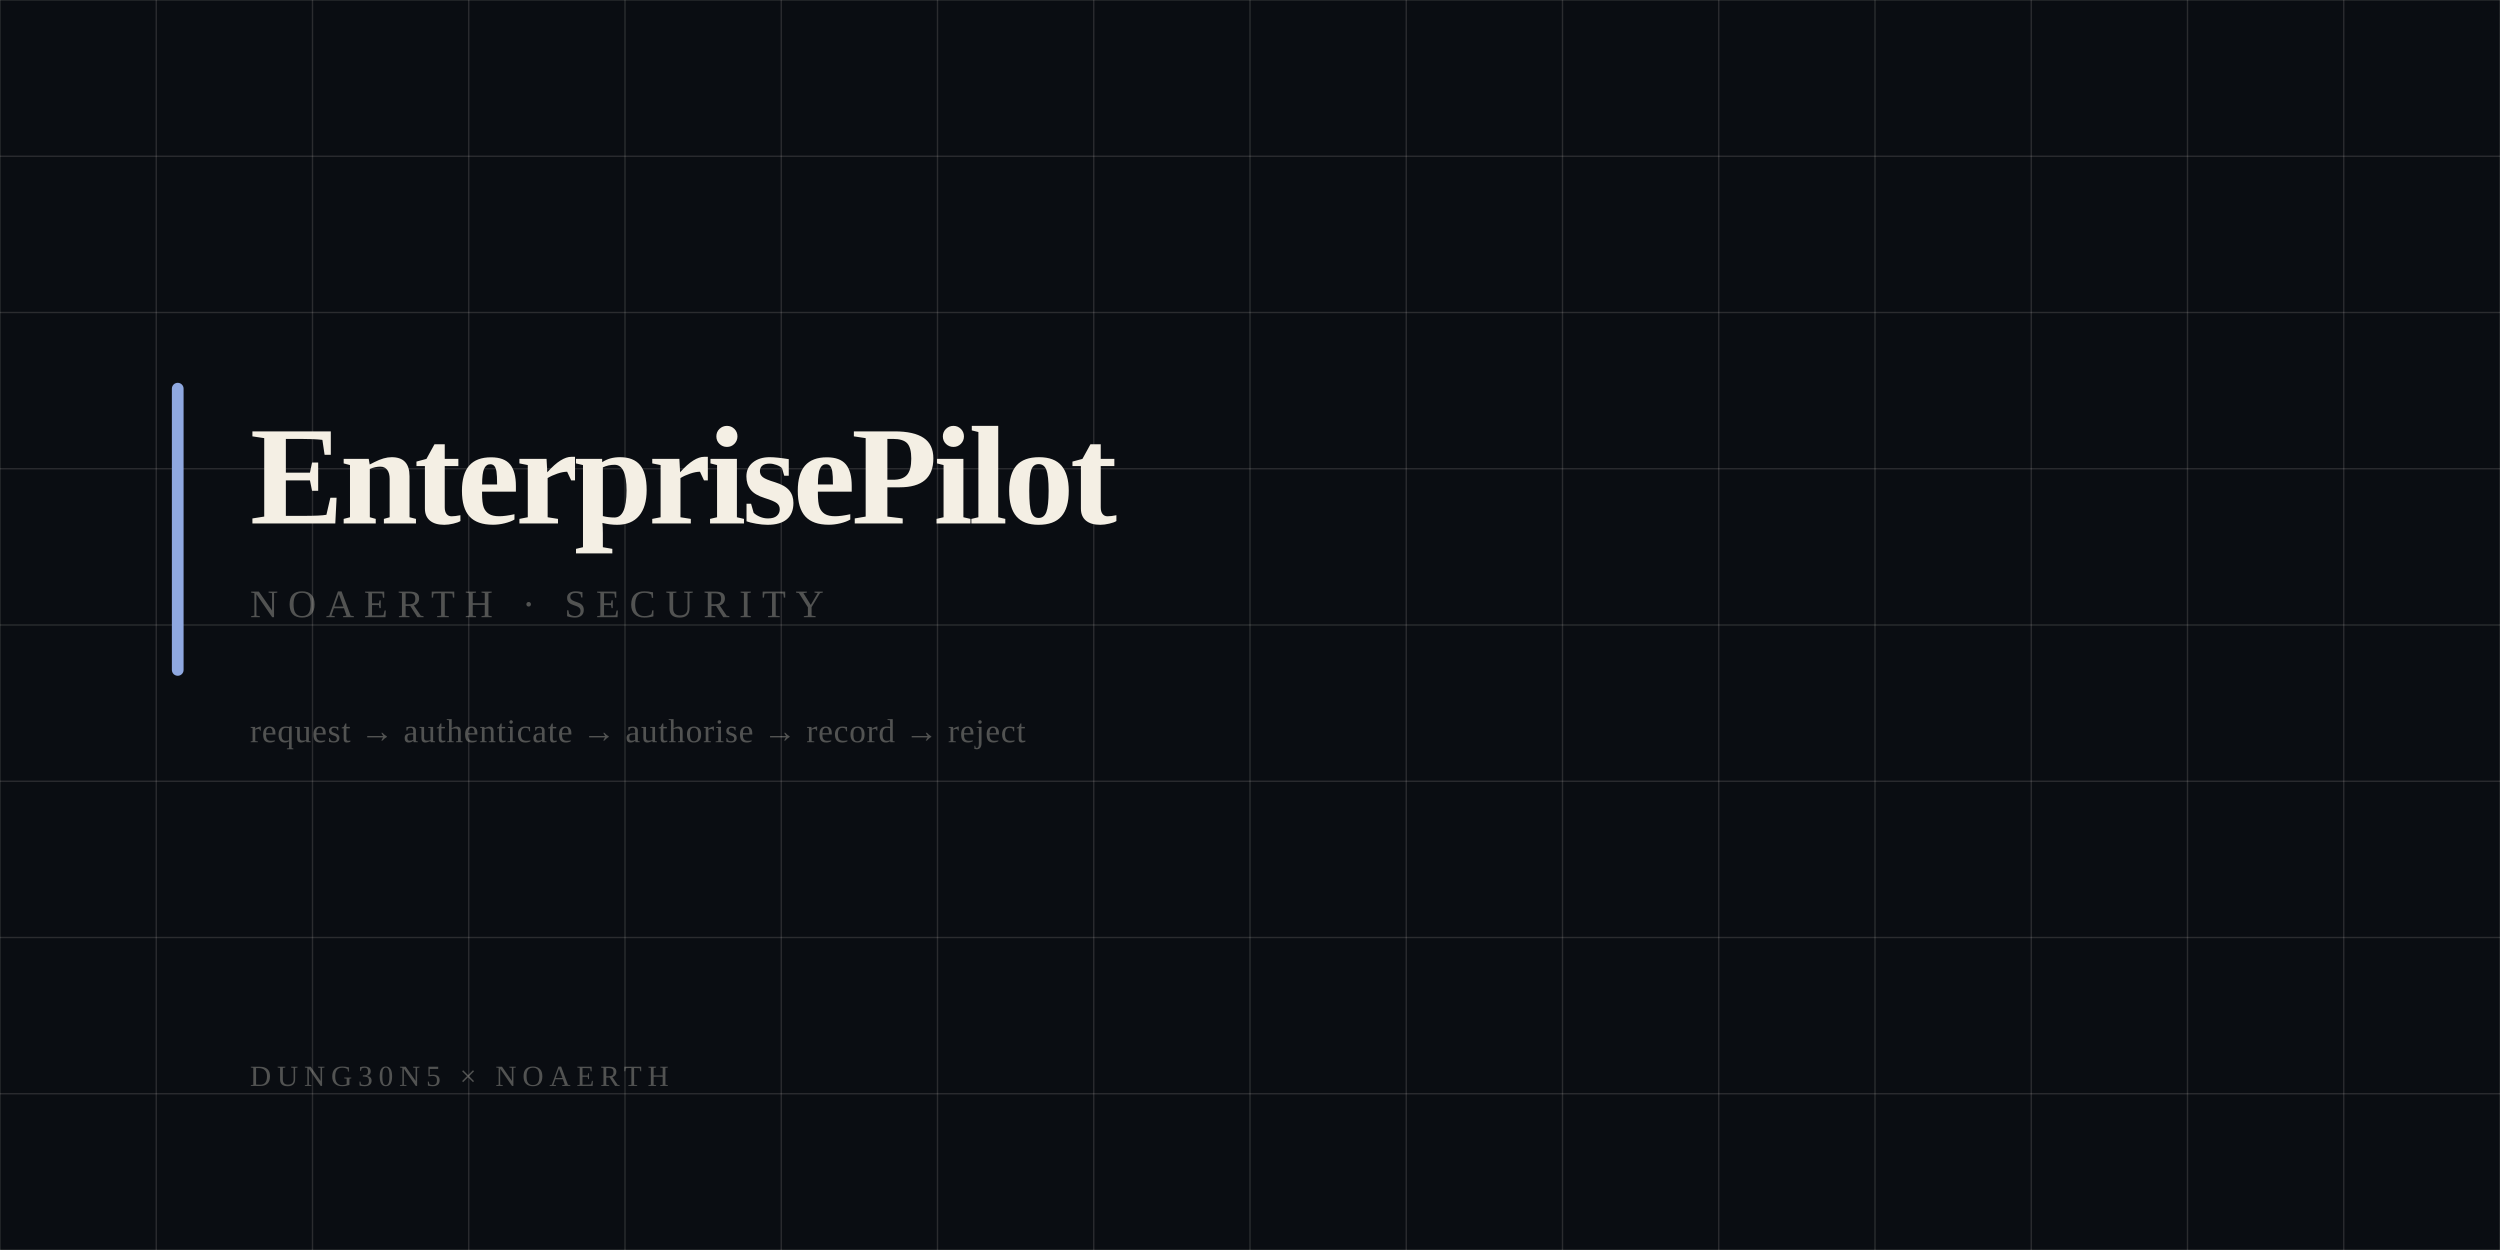
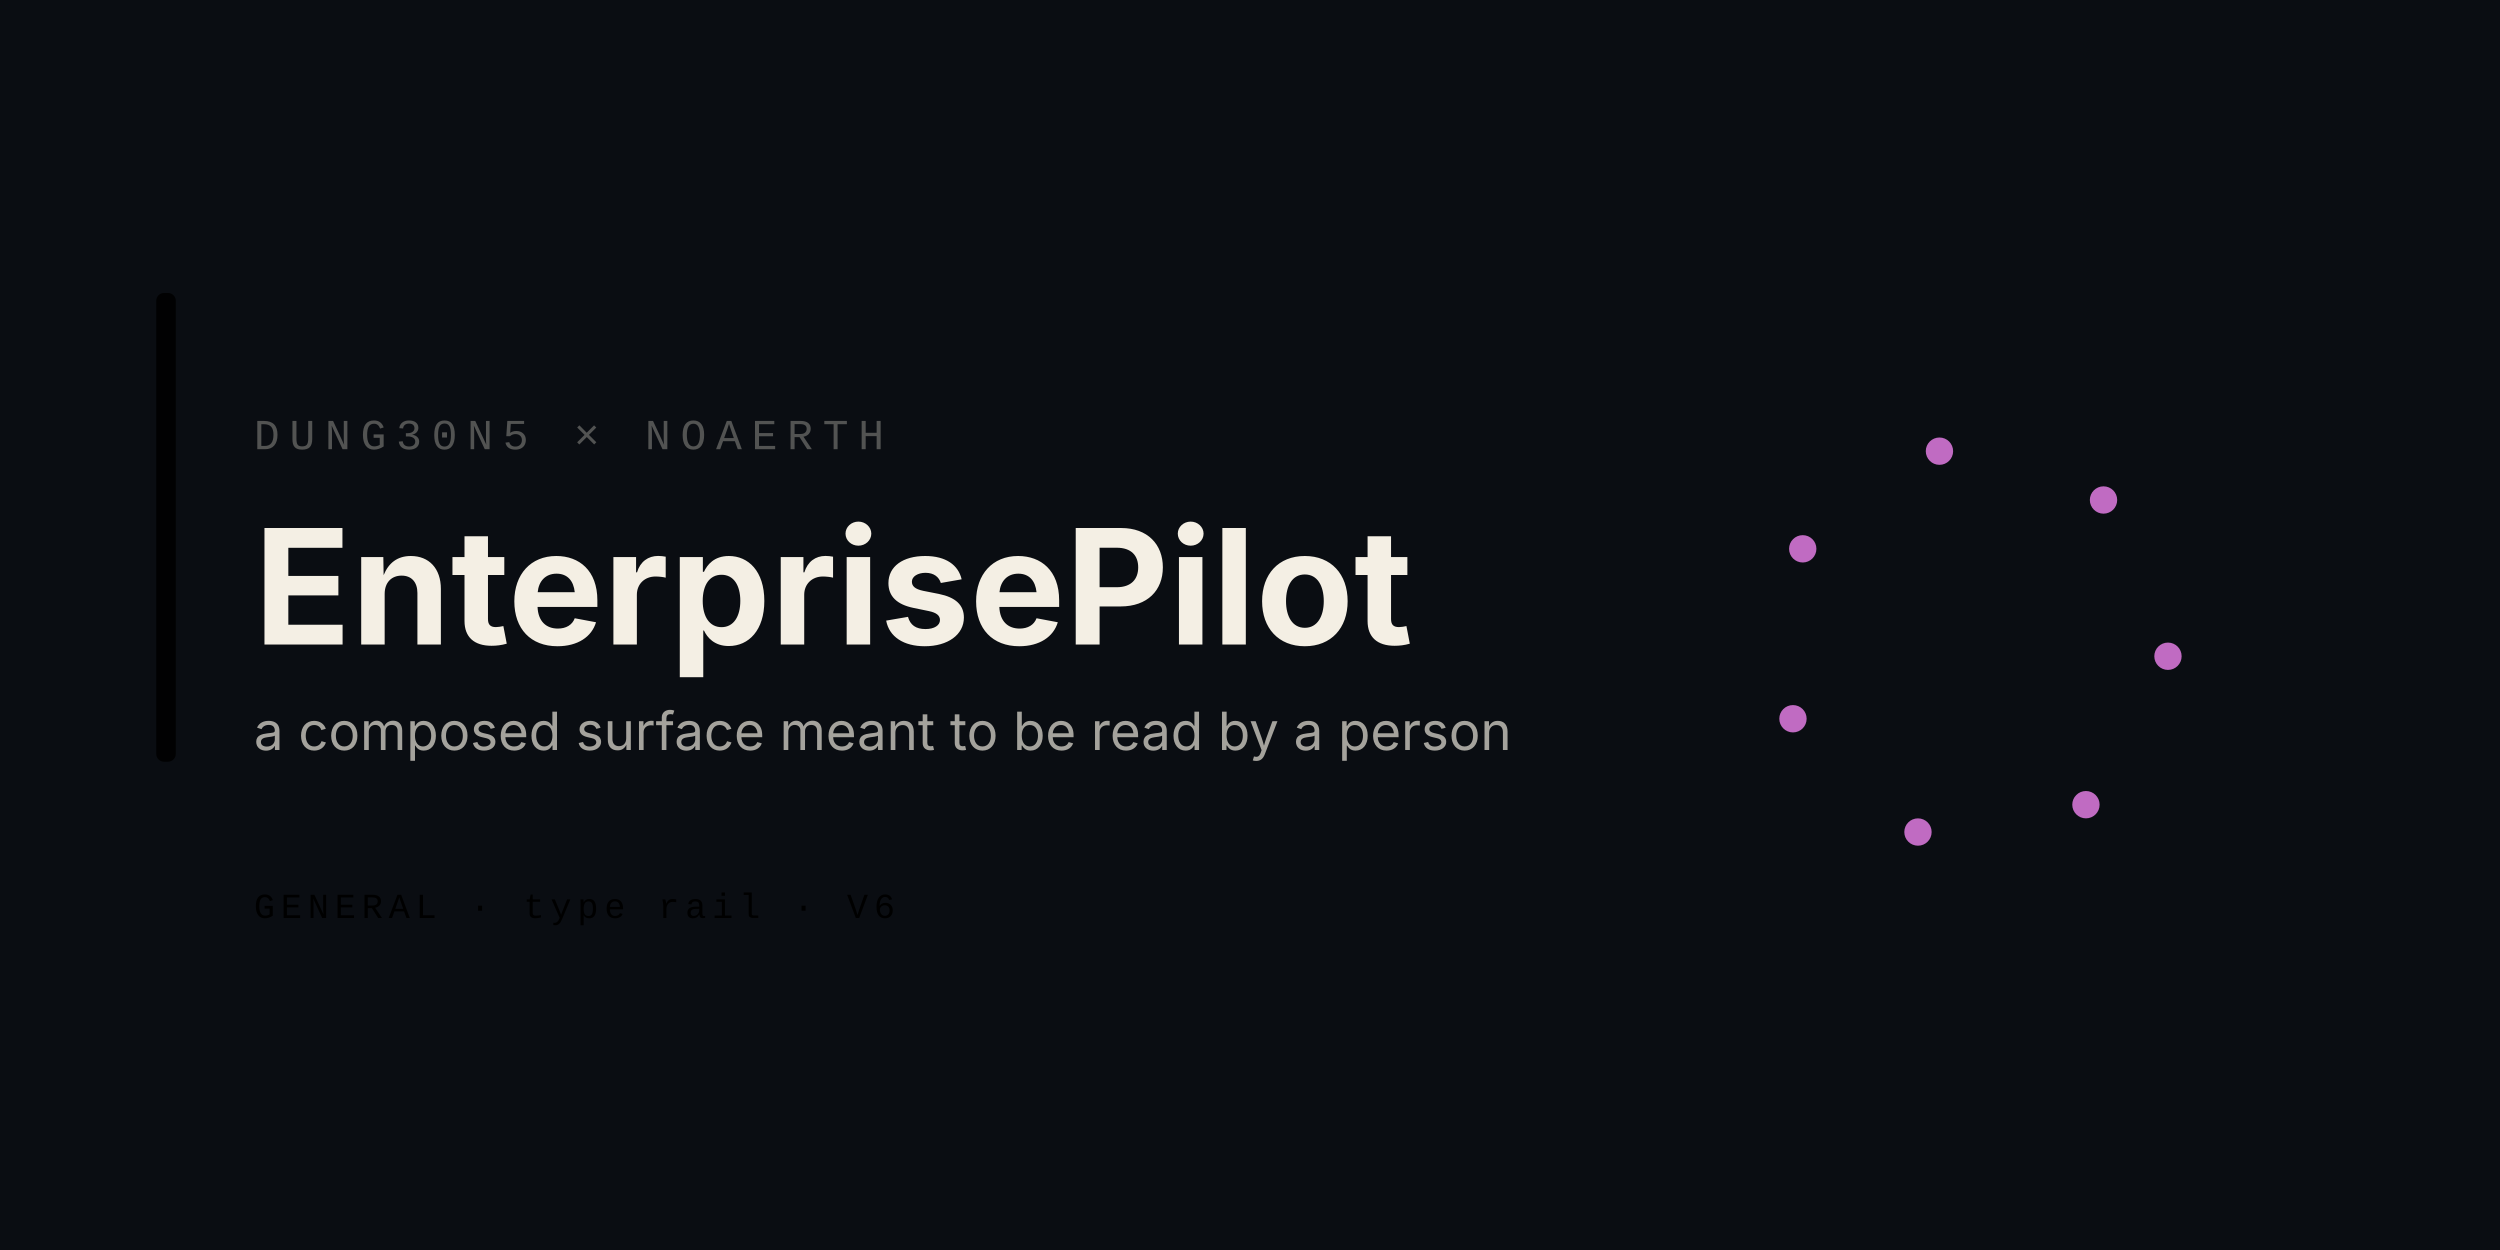
- <svg xmlns="http://www.w3.org/2000/svg" viewBox="0 0 1280 640" width="1280" height="640" role="img" aria-label="EnterprisePilot — NOAERTH project card.">
+ <svg xmlns="http://www.w3.org/2000/svg" viewBox="0 0 1280 640" width="1280" height="640" role="img" aria-label="EnterprisePilot project card">
  <rect width="1280" height="640" fill="#0a0d12" />
-   <line x1="0" y1="0" x2="0" y2="640" stroke="#f4efe424" stroke-width="0.7" />
-   <line x1="80" y1="0" x2="80" y2="640" stroke="#f4efe424" stroke-width="0.7" />
-   <line x1="160" y1="0" x2="160" y2="640" stroke="#f4efe424" stroke-width="0.7" />
-   <line x1="240" y1="0" x2="240" y2="640" stroke="#f4efe424" stroke-width="0.7" />
-   <line x1="320" y1="0" x2="320" y2="640" stroke="#f4efe424" stroke-width="0.7" />
-   <line x1="400" y1="0" x2="400" y2="640" stroke="#f4efe424" stroke-width="0.7" />
-   <line x1="480" y1="0" x2="480" y2="640" stroke="#f4efe424" stroke-width="0.7" />
-   <line x1="560" y1="0" x2="560" y2="640" stroke="#f4efe424" stroke-width="0.7" />
-   <line x1="640" y1="0" x2="640" y2="640" stroke="#f4efe424" stroke-width="0.7" />
-   <line x1="720" y1="0" x2="720" y2="640" stroke="#f4efe424" stroke-width="0.7" />
-   <line x1="800" y1="0" x2="800" y2="640" stroke="#f4efe424" stroke-width="0.7" />
-   <line x1="880" y1="0" x2="880" y2="640" stroke="#f4efe424" stroke-width="0.7" />
-   <line x1="960" y1="0" x2="960" y2="640" stroke="#f4efe424" stroke-width="0.7" />
-   <line x1="1040" y1="0" x2="1040" y2="640" stroke="#f4efe424" stroke-width="0.7" />
-   <line x1="1120" y1="0" x2="1120" y2="640" stroke="#f4efe424" stroke-width="0.7" />
-   <line x1="1200" y1="0" x2="1200" y2="640" stroke="#f4efe424" stroke-width="0.7" />
-   <line x1="1280" y1="0" x2="1280" y2="640" stroke="#f4efe424" stroke-width="0.7" />
-   <line x1="0" y1="0" x2="1280" y2="0" stroke="#f4efe424" stroke-width="0.7" />
-   <line x1="0" y1="80" x2="1280" y2="80" stroke="#f4efe424" stroke-width="0.7" />
-   <line x1="0" y1="160" x2="1280" y2="160" stroke="#f4efe424" stroke-width="0.7" />
-   <line x1="0" y1="240" x2="1280" y2="240" stroke="#f4efe424" stroke-width="0.7" />
-   <line x1="0" y1="320" x2="1280" y2="320" stroke="#f4efe424" stroke-width="0.7" />
-   <line x1="0" y1="400" x2="1280" y2="400" stroke="#f4efe424" stroke-width="0.7" />
-   <line x1="0" y1="480" x2="1280" y2="480" stroke="#f4efe424" stroke-width="0.7" />
-   <line x1="0" y1="560" x2="1280" y2="560" stroke="#f4efe424" stroke-width="0.7" />
-   <line x1="0" y1="640" x2="1280" y2="640" stroke="#f4efe424" stroke-width="0.7" />
-   <rect x="88" y="196" width="6" height="150" rx="3" fill="#8fa8e0" />
-   <text x="128" y="268" fill="#f4efe4" font-size="72" font-weight="680" letter-spacing="-2">EnterprisePilot</text>
-   <text x="128" y="316" fill="#f4efe44f" font-size="20" letter-spacing="5">NOAERTH · SECURITY</text>
-   <text x="128" y="380" fill="#f4efe44f" font-size="17" letter-spacing="0.4">request → authenticate → authorise → record → reject</text>
-   <text x="128" y="556" fill="#f4efe44f" font-size="15" letter-spacing="3">DUNG30N5 × NOAERTH</text>
+   <circle cx="1010" cy="330" r="52" fill="none" stroke="mint" stroke-width="1.4" opacity="0.50" />
+   <circle cx="1010" cy="330" r="94" fill="none" stroke="mint" stroke-width="1.4" opacity="0.39" />
+   <circle cx="1010" cy="330" r="136" fill="none" stroke="mint" stroke-width="1.4" opacity="0.28" />
+   <circle cx="923" cy="281" r="7" fill="violet" opacity="0.8" />
+   <circle cx="993" cy="231" r="7" fill="violet" opacity="0.8" />
+   <circle cx="1077" cy="256" r="7" fill="violet" opacity="0.8" />
+   <circle cx="1110" cy="336" r="7" fill="violet" opacity="0.8" />
+   <circle cx="1068" cy="412" r="7" fill="violet" opacity="0.8" />
+   <circle cx="982" cy="426" r="7" fill="violet" opacity="0.8" />
+   <circle cx="918" cy="368" r="7" fill="violet" opacity="0.8" />
+   <rect x="80" y="150" width="10" height="240" rx="4" fill="mint" opacity="0.9" />
+   <text x="130" y="230" font-family="ui-monospace, SFMono-Regular, Menlo, Monaco, Consolas, 'Liberation Mono', monospace" font-size="22" letter-spacing="5" fill="#f4efe44f">DUNG30N5 × NOAERTH</text>
+   <text x="130" y="330" font-family="-apple-system, BlinkMacSystemFont, 'Segoe UI', Inter, Helvetica, Arial, sans-serif" font-size="82" font-weight="700" fill="#f4efe4">EnterprisePilot</text>
+   <text x="130" y="384" font-family="-apple-system, BlinkMacSystemFont, 'Segoe UI', Inter, Helvetica, Arial, sans-serif" font-size="27" fill="#f4efe4a8">a composed surface meant to be read by a person</text>
+   <text x="130" y="470" font-family="ui-monospace, SFMono-Regular, Menlo, Monaco, Consolas, 'Liberation Mono', monospace" font-size="18" fill="mint" letter-spacing="3">GENERAL · type rail · V6</text>
</svg>
